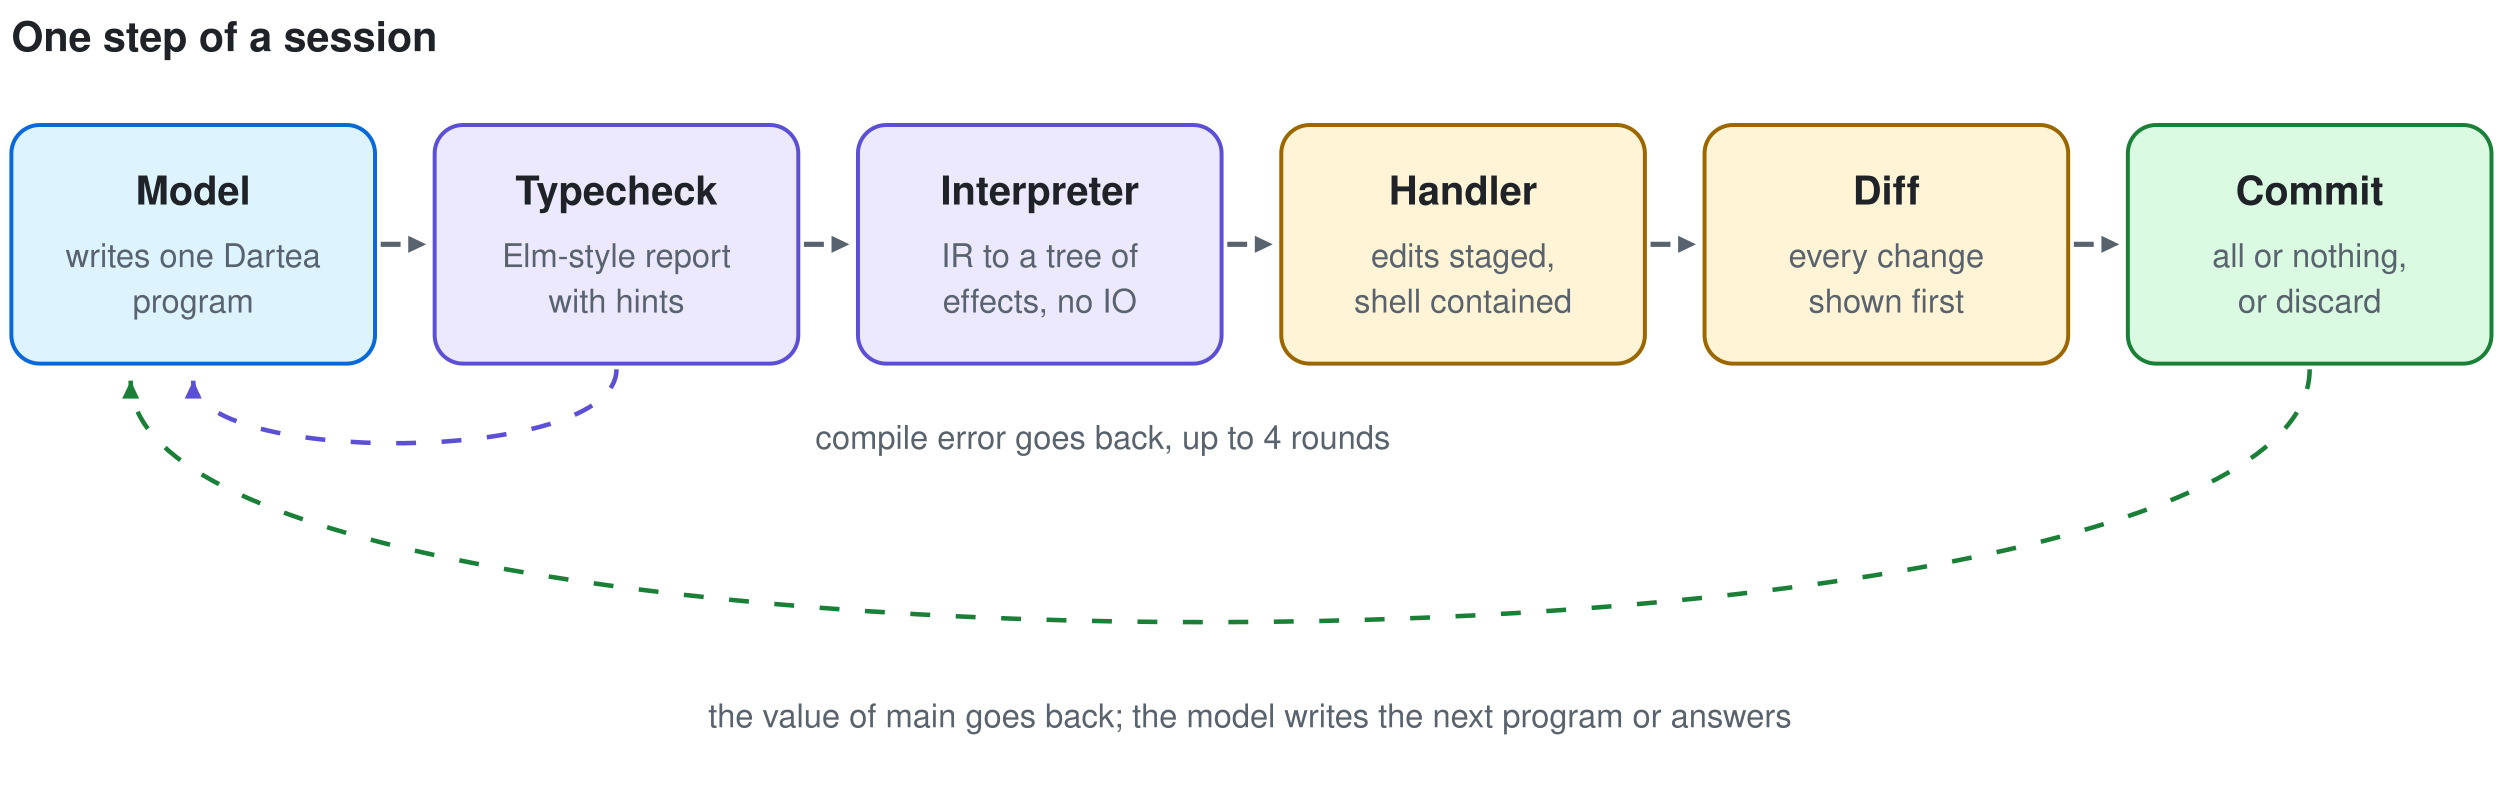
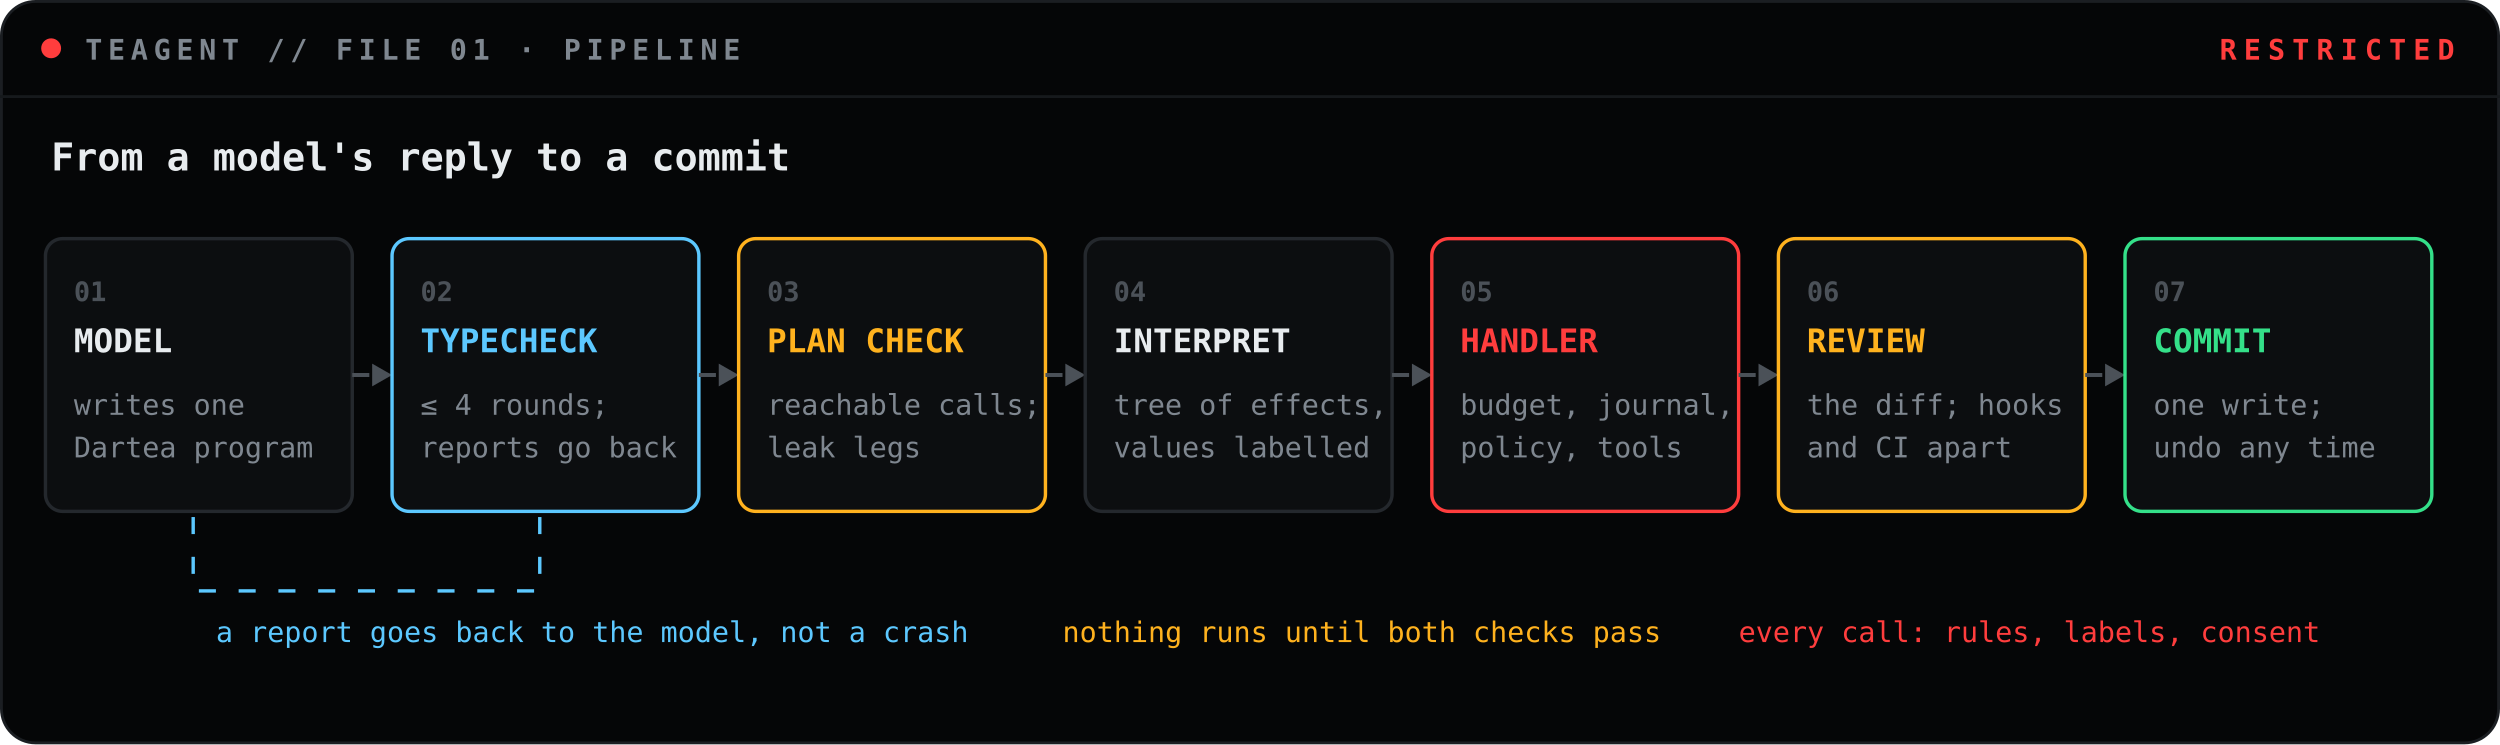
- <svg xmlns="http://www.w3.org/2000/svg" viewBox="0 0 880 276" width="880" height="276" role="img">
+ <svg xmlns="http://www.w3.org/2000/svg" viewBox="0 0 880 262" width="880" height="262" role="img">
  <style>
-     text { font-family: -apple-system, BlinkMacSystemFont, 'Segoe UI', Helvetica, Arial, sans-serif; fill: #1f2328; }
-     .mono { font-family: ui-monospace, SFMono-Regular, Menlo, Consolas, monospace; }
-     .muted { fill: #59636e; }
-     .accent { fill: #5b4fd6; }
-     .flow { stroke-dasharray: 7 9; animation: flow 1.1s linear infinite; }
-     @keyframes flow { to { stroke-dashoffset: -32; } }
-     @media (prefers-reduced-motion: reduce) { .flow { animation: none; } }
-     </style>
-   <text x="4" y="18" font-size="14.5" font-weight="650">One step of a session</text>
-   <rect x="4" y="44" width="128" height="84" rx="10" fill="#ddf4ff" stroke="#0969da" stroke-width="1.4" />
-   <text x="68.0" y="72" font-size="14" font-weight="650" text-anchor="middle">Model</text>
-   <text x="68.0" y="94" font-size="11.5" class="muted" text-anchor="middle">writes one Dartea</text>
-   <text x="68.0" y="110" font-size="11.5" class="muted" text-anchor="middle">program</text>
-   <line x1="134" y1="86.0" x2="150" y2="86.0" stroke="#59636e" stroke-width="1.8" class="flow" />
-   <polygon points="150,86.0 143.7,89.0 143.7,83.0" fill="#59636e" />
-   <rect x="153" y="44" width="128" height="84" rx="10" fill="#ece9ff" stroke="#5b4fd6" stroke-width="1.4" />
-   <text x="217.0" y="72" font-size="14" font-weight="650" text-anchor="middle">Typecheck</text>
-   <text x="217.0" y="94" font-size="11.5" class="muted" text-anchor="middle">Elm-style report</text>
-   <text x="217.0" y="110" font-size="11.5" class="muted" text-anchor="middle">with hints</text>
-   <line x1="283" y1="86.0" x2="299" y2="86.0" stroke="#59636e" stroke-width="1.8" class="flow" />
-   <polygon points="299,86.0 292.7,89.0 292.7,83.0" fill="#59636e" />
-   <rect x="302" y="44" width="128" height="84" rx="10" fill="#ece9ff" stroke="#5b4fd6" stroke-width="1.4" />
-   <text x="366.0" y="72" font-size="14" font-weight="650" text-anchor="middle">Interpreter</text>
-   <text x="366.0" y="94" font-size="11.5" class="muted" text-anchor="middle">IR to a tree of</text>
-   <text x="366.0" y="110" font-size="11.5" class="muted" text-anchor="middle">effects, no IO</text>
-   <line x1="432" y1="86.0" x2="448" y2="86.0" stroke="#59636e" stroke-width="1.8" class="flow" />
-   <polygon points="448,86.0 441.7,89.0 441.7,83.0" fill="#59636e" />
-   <rect x="451" y="44" width="128" height="84" rx="10" fill="#fff4d6" stroke="#9a6700" stroke-width="1.4" />
-   <text x="515.0" y="72" font-size="14" font-weight="650" text-anchor="middle">Handler</text>
-   <text x="515.0" y="94" font-size="11.5" class="muted" text-anchor="middle">edits staged,</text>
-   <text x="515.0" y="110" font-size="11.5" class="muted" text-anchor="middle">shell contained</text>
-   <line x1="581" y1="86.0" x2="597" y2="86.0" stroke="#59636e" stroke-width="1.8" class="flow" />
-   <polygon points="597,86.0 590.7,89.0 590.7,83.0" fill="#59636e" />
-   <rect x="600" y="44" width="128" height="84" rx="10" fill="#fff4d6" stroke="#9a6700" stroke-width="1.4" />
-   <text x="664.0" y="72" font-size="14" font-weight="650" text-anchor="middle">Diff</text>
-   <text x="664.0" y="94" font-size="11.5" class="muted" text-anchor="middle">every change</text>
-   <text x="664.0" y="110" font-size="11.5" class="muted" text-anchor="middle">shown first</text>
-   <line x1="730" y1="86.0" x2="746" y2="86.0" stroke="#59636e" stroke-width="1.8" class="flow" />
-   <polygon points="746,86.0 739.7,89.0 739.7,83.0" fill="#59636e" />
-   <rect x="749" y="44" width="128" height="84" rx="10" fill="#dafbe1" stroke="#1a7f37" stroke-width="1.4" />
-   <text x="813.0" y="72" font-size="14" font-weight="650" text-anchor="middle">Commit</text>
-   <text x="813.0" y="94" font-size="11.5" class="muted" text-anchor="middle">all or nothing,</text>
-   <text x="813.0" y="110" font-size="11.5" class="muted" text-anchor="middle">or discard</text>
-   <path d="M 217.0 130 C 217.0 164, 68.0 164, 68.0 134" fill="none" stroke="#5b4fd6" stroke-width="1.6" class="flow" />
-   <polygon points="68.0,134 71.0,140.3 65.0,140.3" fill="#5b4fd6" />
-   <text x="287.0" y="158" font-size="11.5" class="muted">compile error goes back, up to 4 rounds</text>
-   <path d="M 813.0 130 C 813.0 248, 46.0 248, 46.0 134" fill="none" stroke="#1a7f37" stroke-width="1.6" class="flow" />
-   <polygon points="46.0,134 49.0,140.3 43.0,140.3" fill="#1a7f37" />
-   <text x="440" y="256" font-size="11.5" class="muted" text-anchor="middle">the value of main goes back; the model writes the next program or answers</text>
+ text { font-family: ui-monospace, SFMono-Regular, 'JetBrains Mono', Menlo, Consolas, monospace; fill: #e8ecef; }
+ .muted { fill: #7f8790; }
+ .dim { fill: #4b5158; }
+ .red { fill: #ff3d3d; }
+ .amber { fill: #ffb21e; }
+ .green { fill: #34e089; }
+ .cyan { fill: #5cc8ff; }
+ .flow { stroke-dasharray: 6 8; animation: flow 1.2s linear infinite; }
+ @keyframes flow { to { stroke-dashoffset: -28; } }
+ .blink { animation: blink 1.1s steps(1) infinite; }
+ @keyframes blink { 50% { opacity: 0; } }
+ @media (prefers-reduced-motion: reduce) { .flow, .blink { animation: none; } }
+ </style>
+   <rect x="0.5" y="0.5" width="879" height="261" rx="12" fill="#050607" stroke="#1b1e22" stroke-width="1" />
+   <line x1="0" y1="34" x2="880" y2="34" stroke="#16191c" />
+   <circle cx="18" cy="17" r="3.5" fill="#ff3d3d" class="blink" />
+   <text x="30" y="21" font-size="10" font-weight="600" text-anchor="start" xml:space="preserve" letter-spacing="2" class="muted">TEAGENT // FILE 01 · PIPELINE</text>
+   <text x="864" y="21" font-size="10" font-weight="700" text-anchor="end" xml:space="preserve" letter-spacing="2.5" class="red">RESTRICTED</text>
+   <text x="18" y="60" font-size="13.5" font-weight="650" text-anchor="start" xml:space="preserve">From a model's reply to a commit</text>
+   <rect x="16" y="84" width="108" height="96" rx="6" fill="#0c0e10" stroke="#24282d" stroke-width="1.2" />
+   <text x="26" y="106" font-size="9.5" font-weight="700" text-anchor="start" xml:space="preserve" class="dim">01</text>
+   <text style="fill:#e8ecef" x="26" y="124" font-size="11.5" font-weight="700" text-anchor="start" xml:space="preserve">MODEL</text>
+   <text x="26" y="146" font-size="10" font-weight="400" text-anchor="start" xml:space="preserve" class="muted">writes one</text>
+   <text x="26" y="161" font-size="10" font-weight="400" text-anchor="start" xml:space="preserve" class="muted">Dartea program</text>
+   <line x1="124" y1="132" x2="138" y2="132" stroke="#4b5158" stroke-width="1.4" class="flow" />
+   <path d="M138,132 l-7,-4 v8 z" fill="#4b5158" transform="rotate(0.0 138 132)" />
+   <rect x="138" y="84" width="108" height="96" rx="6" fill="#0c0e10" stroke="#5cc8ff" stroke-width="1.2" />
+   <text x="148" y="106" font-size="9.5" font-weight="700" text-anchor="start" xml:space="preserve" class="dim">02</text>
+   <text style="fill:#5cc8ff" x="148" y="124" font-size="11.5" font-weight="700" text-anchor="start" xml:space="preserve">TYPECHECK</text>
+   <text x="148" y="146" font-size="10" font-weight="400" text-anchor="start" xml:space="preserve" class="muted">≤ 4 rounds;</text>
+   <text x="148" y="161" font-size="10" font-weight="400" text-anchor="start" xml:space="preserve" class="muted">reports go back</text>
+   <line x1="246" y1="132" x2="260" y2="132" stroke="#4b5158" stroke-width="1.4" class="flow" />
+   <path d="M260,132 l-7,-4 v8 z" fill="#4b5158" transform="rotate(0.0 260 132)" />
+   <rect x="260" y="84" width="108" height="96" rx="6" fill="#0c0e10" stroke="#ffb21e" stroke-width="1.2" />
+   <text x="270" y="106" font-size="9.5" font-weight="700" text-anchor="start" xml:space="preserve" class="dim">03</text>
+   <text style="fill:#ffb21e" x="270" y="124" font-size="11.5" font-weight="700" text-anchor="start" xml:space="preserve">PLAN CHECK</text>
+   <text x="270" y="146" font-size="10" font-weight="400" text-anchor="start" xml:space="preserve" class="muted">reachable calls;</text>
+   <text x="270" y="161" font-size="10" font-weight="400" text-anchor="start" xml:space="preserve" class="muted">leak legs</text>
+   <line x1="368" y1="132" x2="382" y2="132" stroke="#4b5158" stroke-width="1.4" class="flow" />
+   <path d="M382,132 l-7,-4 v8 z" fill="#4b5158" transform="rotate(0.0 382 132)" />
+   <rect x="382" y="84" width="108" height="96" rx="6" fill="#0c0e10" stroke="#24282d" stroke-width="1.2" />
+   <text x="392" y="106" font-size="9.5" font-weight="700" text-anchor="start" xml:space="preserve" class="dim">04</text>
+   <text style="fill:#e8ecef" x="392" y="124" font-size="11.5" font-weight="700" text-anchor="start" xml:space="preserve">INTERPRET</text>
+   <text x="392" y="146" font-size="10" font-weight="400" text-anchor="start" xml:space="preserve" class="muted">tree of effects,</text>
+   <text x="392" y="161" font-size="10" font-weight="400" text-anchor="start" xml:space="preserve" class="muted">values labelled</text>
+   <line x1="490" y1="132" x2="504" y2="132" stroke="#4b5158" stroke-width="1.4" class="flow" />
+   <path d="M504,132 l-7,-4 v8 z" fill="#4b5158" transform="rotate(0.0 504 132)" />
+   <rect x="504" y="84" width="108" height="96" rx="6" fill="#0c0e10" stroke="#ff3d3d" stroke-width="1.2" />
+   <text x="514" y="106" font-size="9.5" font-weight="700" text-anchor="start" xml:space="preserve" class="dim">05</text>
+   <text style="fill:#ff3d3d" x="514" y="124" font-size="11.5" font-weight="700" text-anchor="start" xml:space="preserve">HANDLER</text>
+   <text x="514" y="146" font-size="10" font-weight="400" text-anchor="start" xml:space="preserve" class="muted">budget, journal,</text>
+   <text x="514" y="161" font-size="10" font-weight="400" text-anchor="start" xml:space="preserve" class="muted">policy, tools</text>
+   <line x1="612" y1="132" x2="626" y2="132" stroke="#4b5158" stroke-width="1.4" class="flow" />
+   <path d="M626,132 l-7,-4 v8 z" fill="#4b5158" transform="rotate(0.0 626 132)" />
+   <rect x="626" y="84" width="108" height="96" rx="6" fill="#0c0e10" stroke="#ffb21e" stroke-width="1.2" />
+   <text x="636" y="106" font-size="9.5" font-weight="700" text-anchor="start" xml:space="preserve" class="dim">06</text>
+   <text style="fill:#ffb21e" x="636" y="124" font-size="11.5" font-weight="700" text-anchor="start" xml:space="preserve">REVIEW</text>
+   <text x="636" y="146" font-size="10" font-weight="400" text-anchor="start" xml:space="preserve" class="muted">the diff; hooks</text>
+   <text x="636" y="161" font-size="10" font-weight="400" text-anchor="start" xml:space="preserve" class="muted">and CI apart</text>
+   <line x1="734" y1="132" x2="748" y2="132" stroke="#4b5158" stroke-width="1.4" class="flow" />
+   <path d="M748,132 l-7,-4 v8 z" fill="#4b5158" transform="rotate(0.0 748 132)" />
+   <rect x="748" y="84" width="108" height="96" rx="6" fill="#0c0e10" stroke="#34e089" stroke-width="1.2" />
+   <text x="758" y="106" font-size="9.5" font-weight="700" text-anchor="start" xml:space="preserve" class="dim">07</text>
+   <text style="fill:#34e089" x="758" y="124" font-size="11.5" font-weight="700" text-anchor="start" xml:space="preserve">COMMIT</text>
+   <text x="758" y="146" font-size="10" font-weight="400" text-anchor="start" xml:space="preserve" class="muted">one write;</text>
+   <text x="758" y="161" font-size="10" font-weight="400" text-anchor="start" xml:space="preserve" class="muted">undo any time</text>
+   <path d="M190 182 v26 h-122 v-26" fill="none" stroke="#5cc8ff" stroke-width="1.2" class="flow" />
+   <text x="76" y="226" font-size="10" font-weight="400" text-anchor="start" xml:space="preserve" class="cyan">a report goes back to the model, not a crash</text>
+   <text x="374" y="226" font-size="10" font-weight="400" text-anchor="start" xml:space="preserve" class="amber">nothing runs until both checks pass</text>
+   <text x="612" y="226" font-size="10" font-weight="400" text-anchor="start" xml:space="preserve" class="red">every call: rules, labels, consent</text>
</svg>
